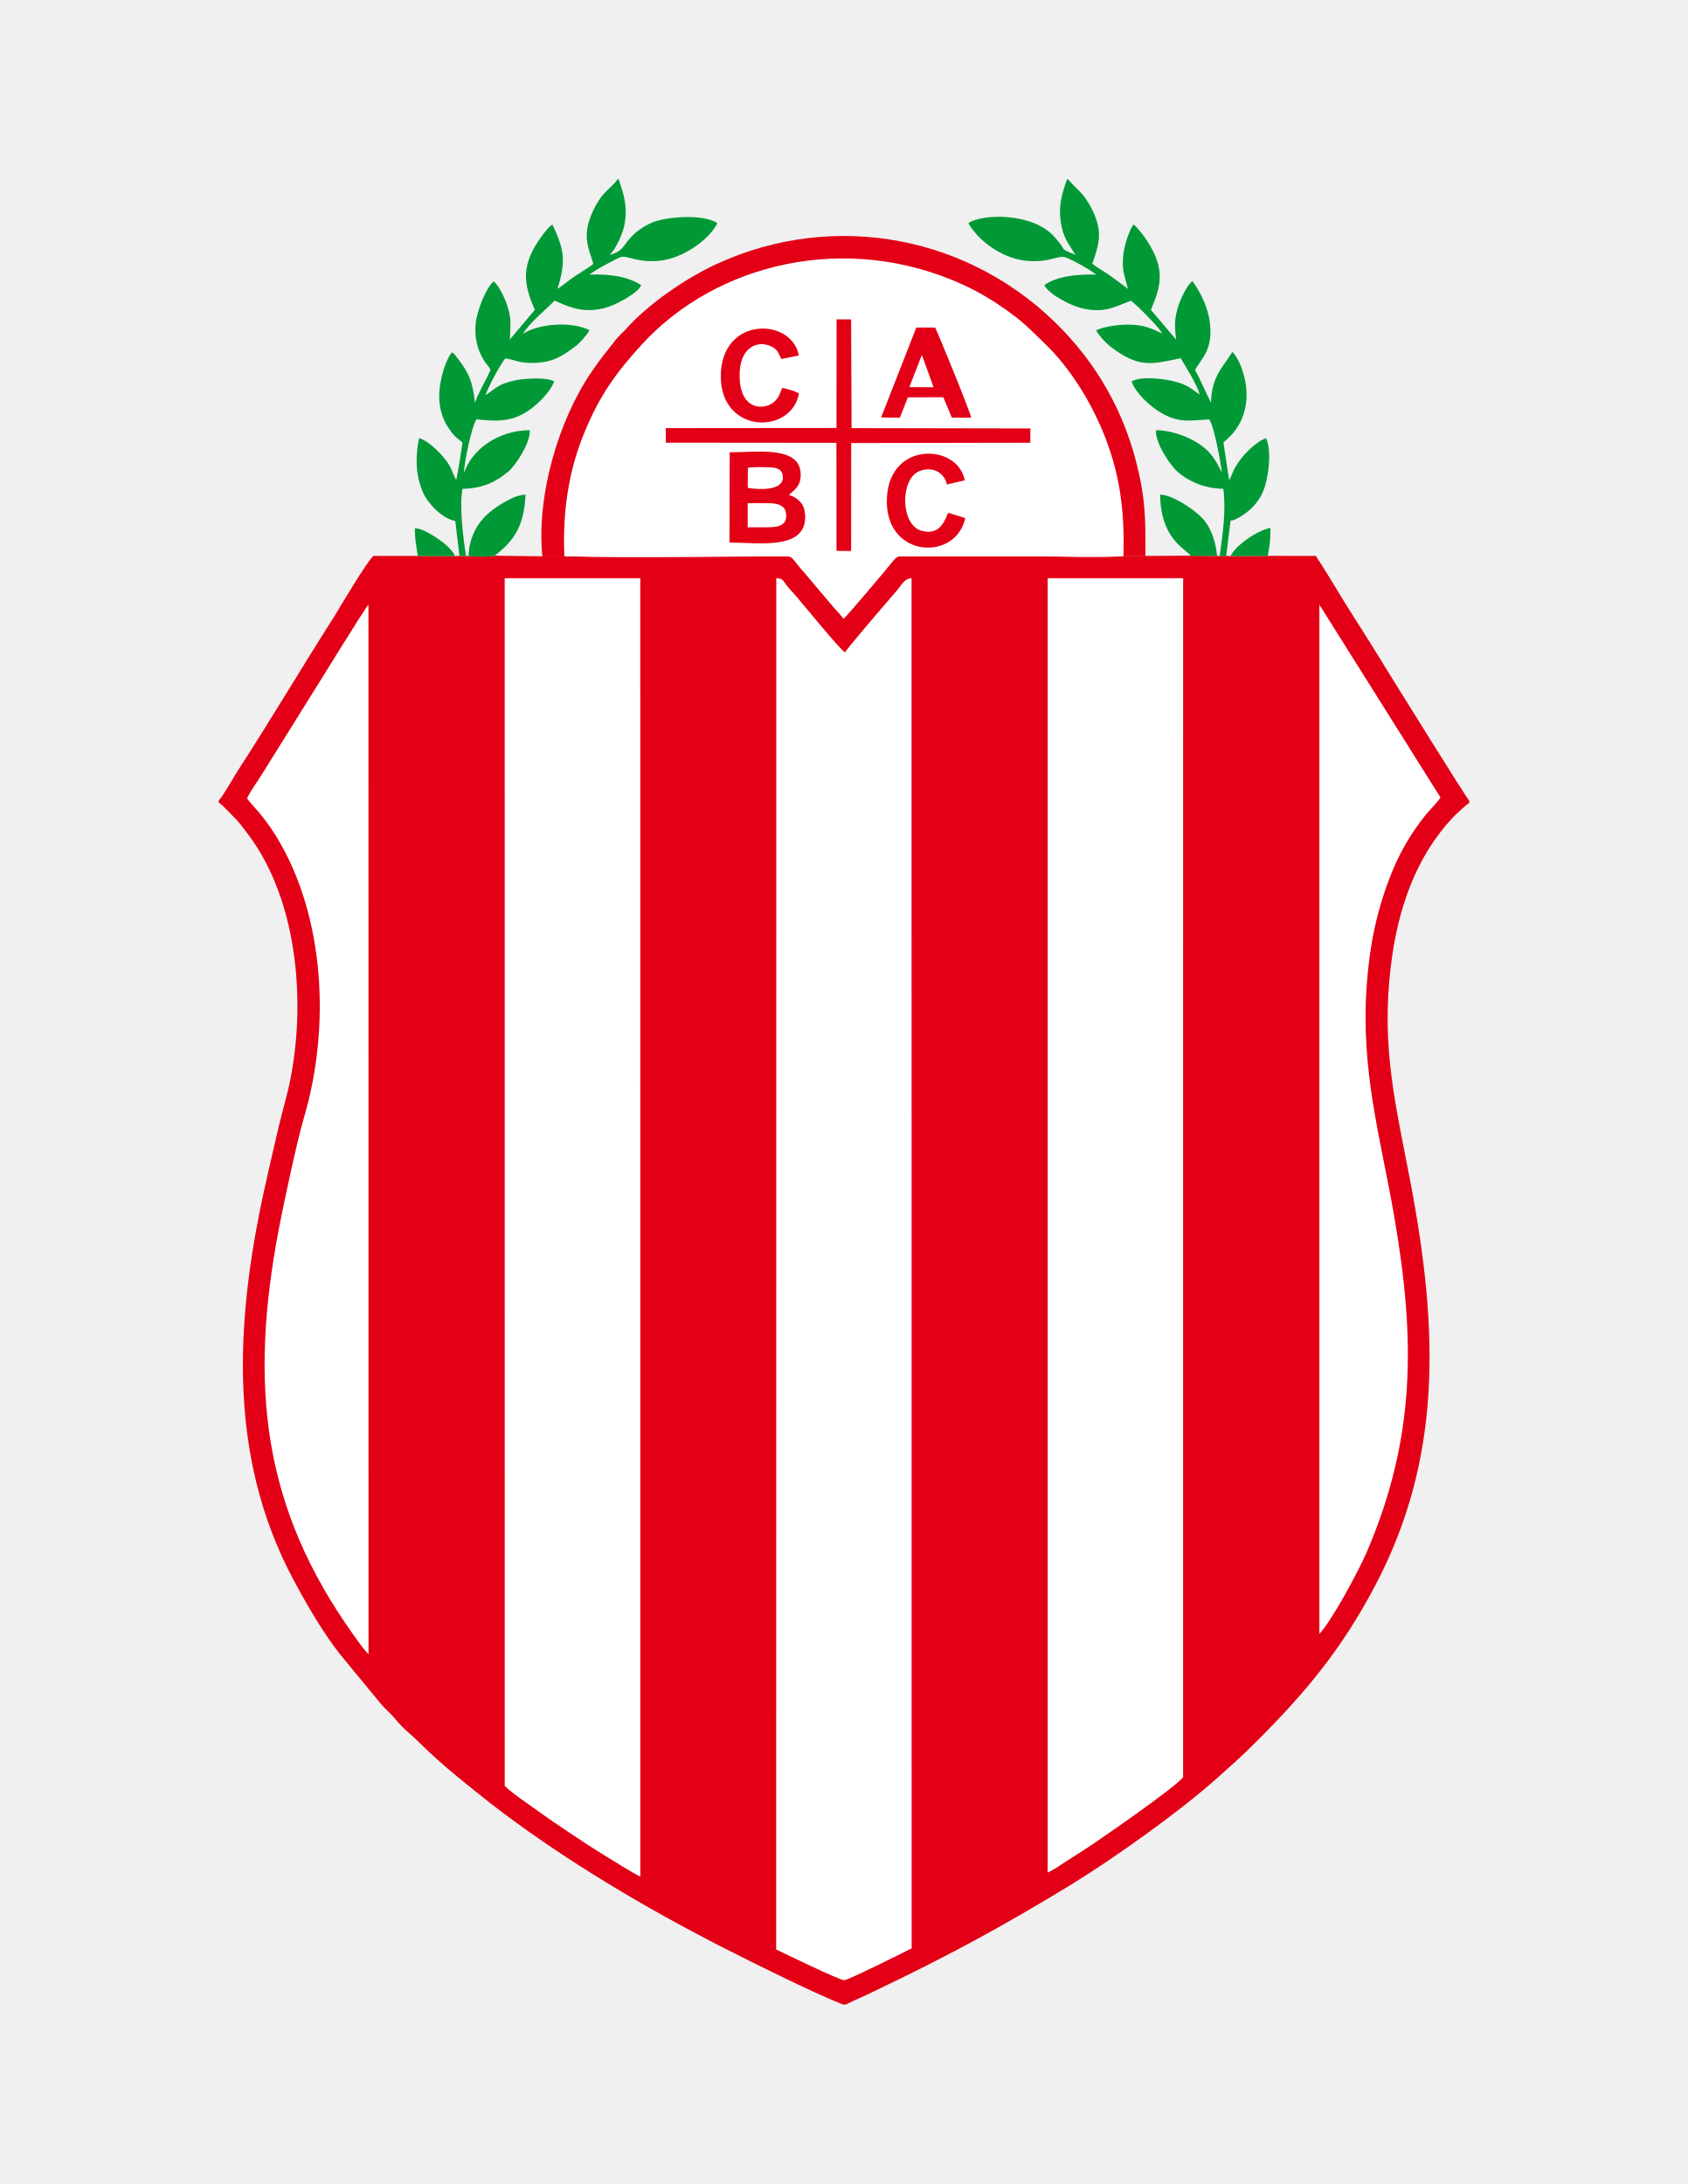
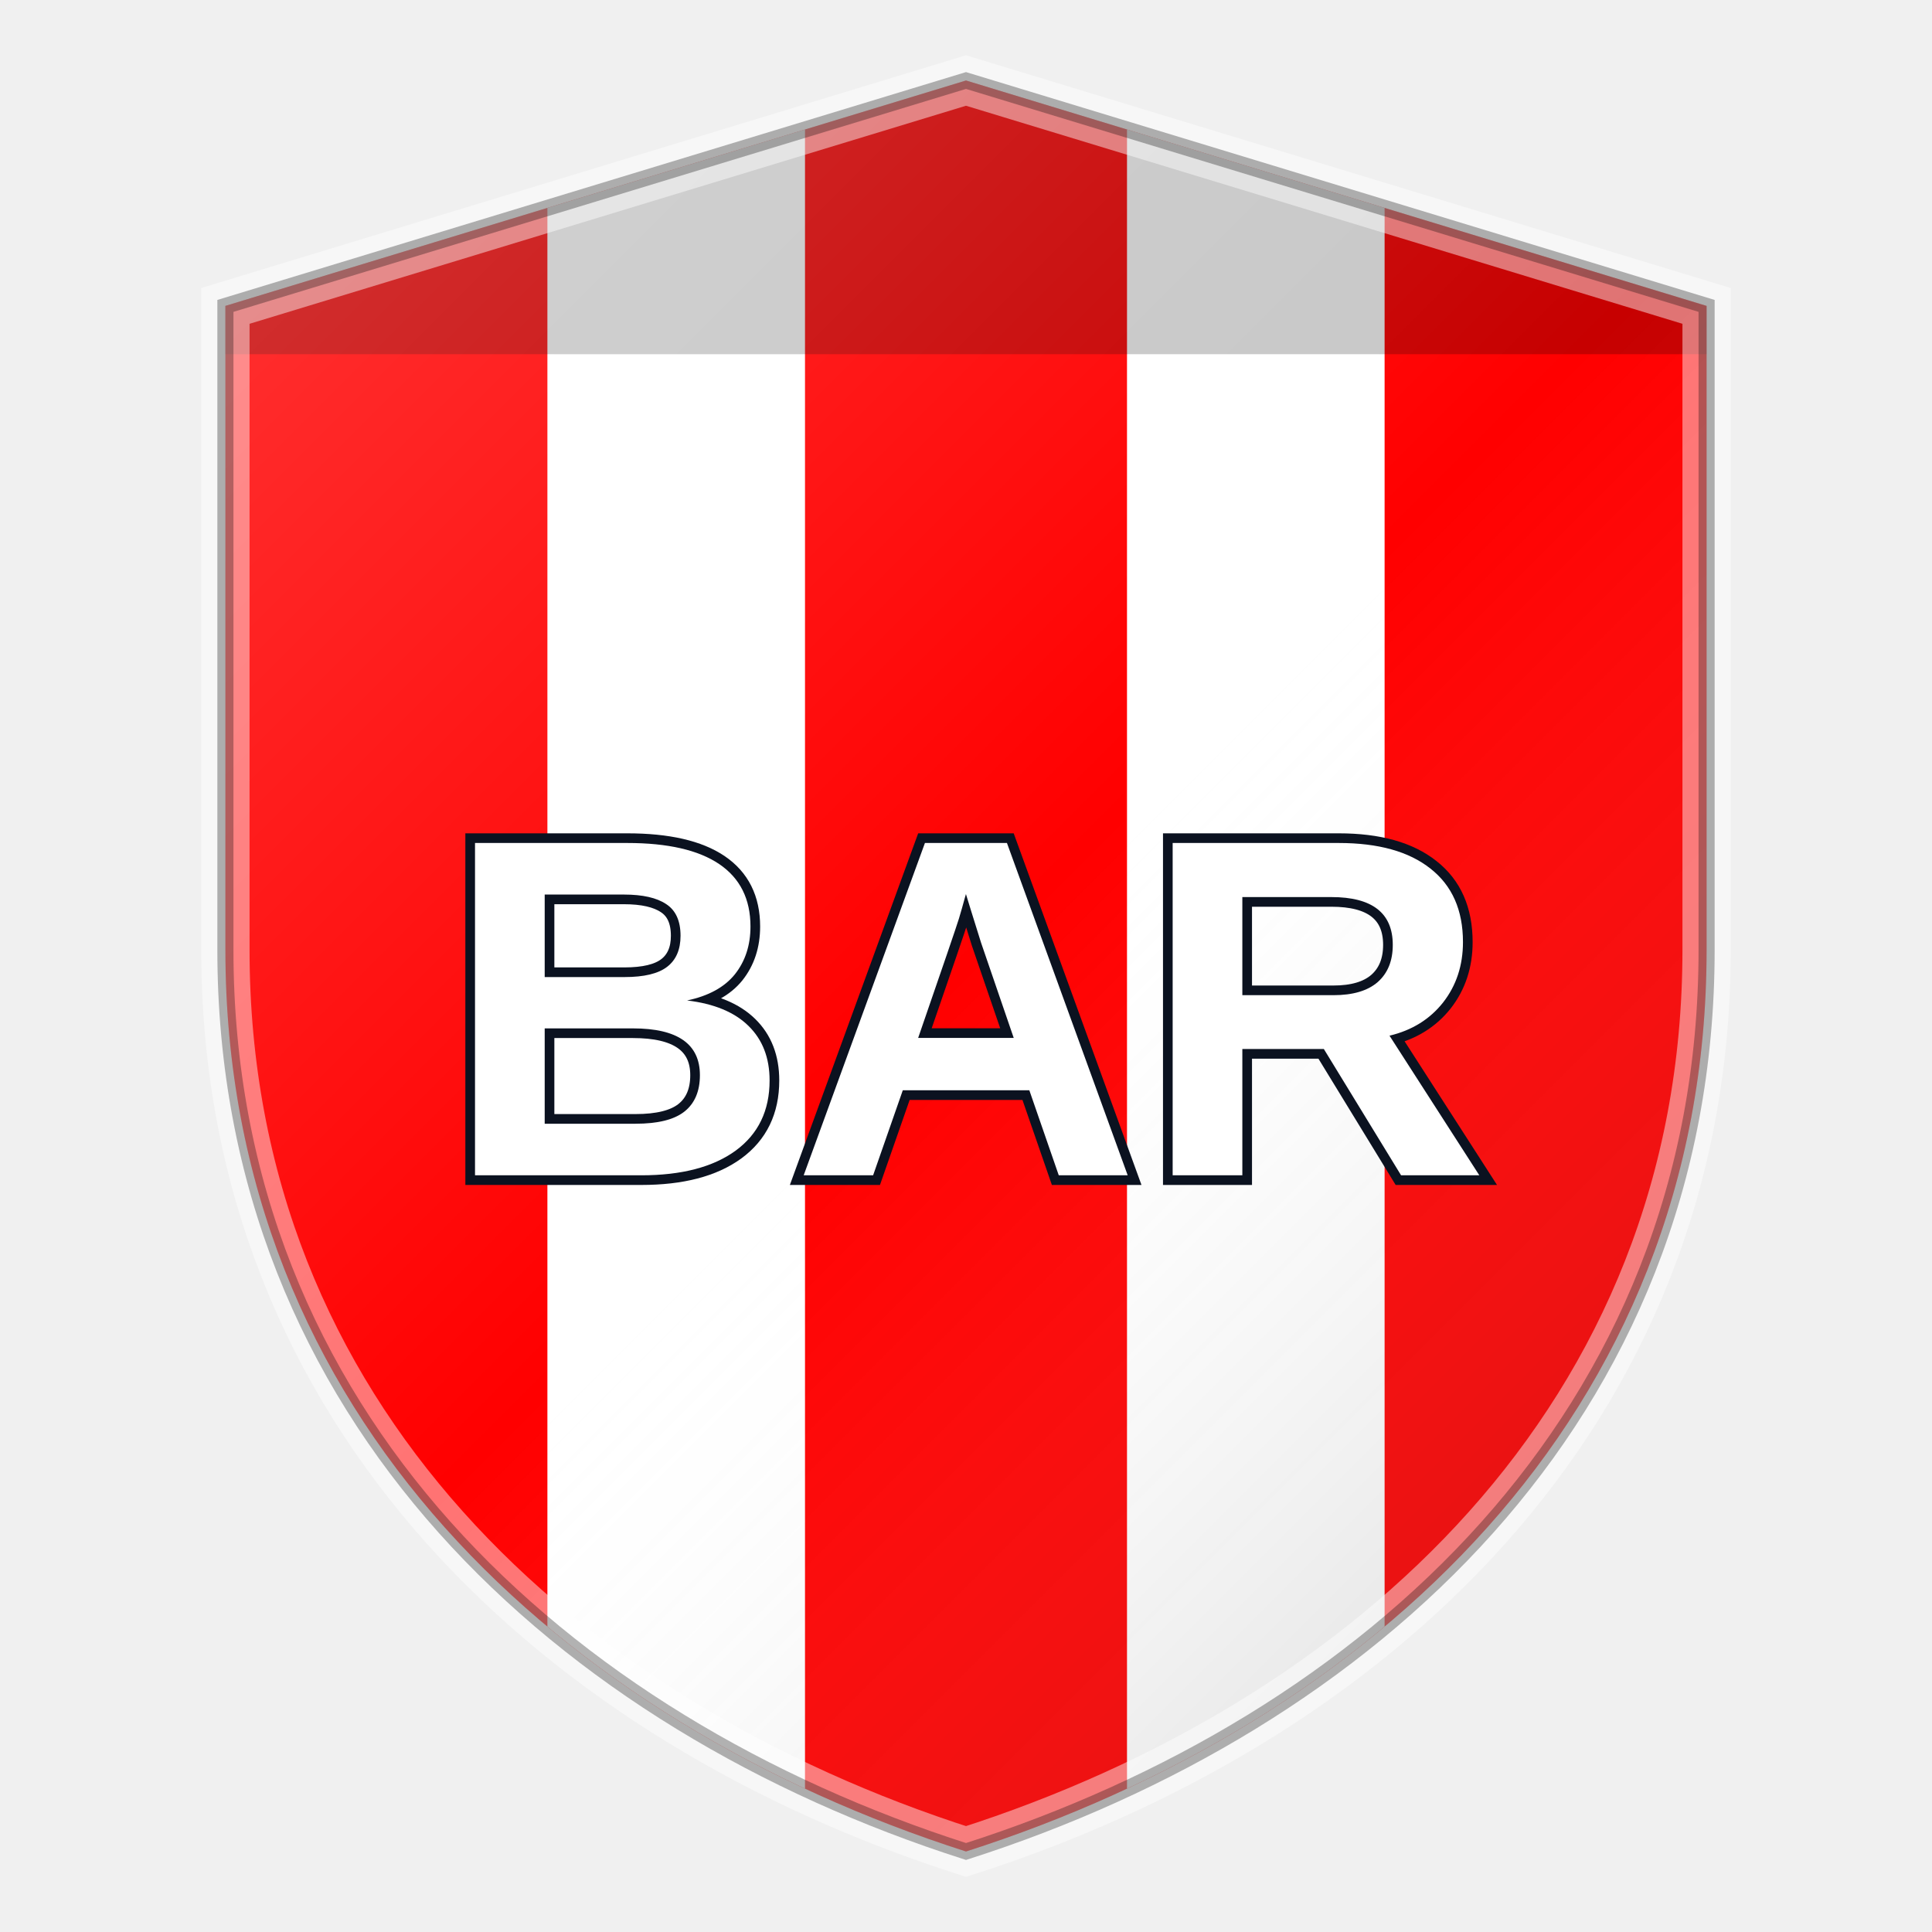
- <svg xmlns="http://www.w3.org/2000/svg" xmlns:ns1="http://xml.openoffice.org/svg/export" version="1.2" width="215.9mm" height="279.4mm" viewBox="0 0 21590 27940" preserveAspectRatio="xMidYMid" fill-rule="evenodd" stroke-width="28.222" stroke-linejoin="round" xml:space="preserve">
-   <defs class="ClipPathGroup">
-     <clipPath id="presentation_clip_path" clipPathUnits="userSpaceOnUse">
-       <rect x="0" y="0" width="21590" height="27940" />
-     </clipPath>
-     <clipPath id="presentation_clip_path_shrink" clipPathUnits="userSpaceOnUse">
-       <rect x="21" y="27" width="21547" height="27885" />
+ <svg xmlns="http://www.w3.org/2000/svg" viewBox="0 0 120 120" width="120" height="120" role="img" aria-label="Barracas Central">
+   <defs>
+     <linearGradient id="base" x1="0" y1="0" x2="0" y2="1">
+       <stop offset="0" stop-color="#FF0000" />
+       <stop offset="1" stop-color="#FFFFFF" />
+     </linearGradient>
+     <linearGradient id="luz" x1="0" y1="0" x2="1" y2="1">
+       <stop offset="0" stop-color="#ffffff" stop-opacity="0.25" />
+       <stop offset="0.5" stop-color="#ffffff" stop-opacity="0" />
+       <stop offset="1" stop-color="#000000" stop-opacity="0.28" />
+     </linearGradient>
+     <clipPath id="dentro">
+       <path d="M60 5 L106 19 V59 C106 88 85 107 60 115 C35 107 14 88 14 59 V19 Z" />
    </clipPath>
  </defs>
-   <defs class="TextShapeIndex">
-     <g ns1:slide="id1" ns1:id-list="id3 id4 id5 id6 id7 id8 id9 id10 id11 id12 id13 id14 id15 id16 id17 id18 id19 id20 id21 id22 id23 id24 id25 id26 id27 id28" />
-   </defs>
-   <defs class="EmbeddedBulletChars">
-     <g id="bullet-char-template-57356" transform="scale(0.0004882812,-0.0004882812)">
-       <path d="M 580,1141 L 1163,571 580,0 -4,571 580,1141 Z" />
-     </g>
-     <g id="bullet-char-template-57354" transform="scale(0.0004882812,-0.0004882812)">
-       <path d="M 8,1128 L 1137,1128 1137,0 8,0 8,1128 Z" />
-     </g>
-     <g id="bullet-char-template-10146" transform="scale(0.0004882812,-0.0004882812)">
-       <path d="M 174,0 L 602,739 174,1481 1456,739 174,0 Z M 1358,739 L 309,1346 659,739 1358,739 Z" />
-     </g>
-     <g id="bullet-char-template-10132" transform="scale(0.0004882812,-0.0004882812)">
-       <path d="M 2015,739 L 1276,0 717,0 1260,543 174,543 174,936 1260,936 717,1481 1274,1481 2015,739 Z" />
-     </g>
-     <g id="bullet-char-template-10007" transform="scale(0.0004882812,-0.0004882812)">
-       <path d="M 0,-2 C -7,14 -16,27 -25,37 L 356,567 C 262,823 215,952 215,954 215,979 228,992 255,992 264,992 276,990 289,987 310,991 331,999 354,1012 L 381,999 492,748 772,1049 836,1024 860,1049 C 881,1039 901,1025 922,1006 886,937 835,863 770,784 769,783 710,716 594,584 L 774,223 C 774,196 753,168 711,139 L 727,119 C 717,90 699,76 672,76 641,76 570,178 457,381 L 164,-76 C 142,-110 111,-127 72,-127 30,-127 9,-110 8,-76 1,-67 -2,-52 -2,-32 -2,-23 -1,-13 0,-2 Z" />
-     </g>
-     <g id="bullet-char-template-10004" transform="scale(0.0004882812,-0.0004882812)">
-       <path d="M 285,-33 C 182,-33 111,30 74,156 52,228 41,333 41,471 41,549 55,616 82,672 116,743 169,778 240,778 293,778 328,747 346,684 L 369,508 C 377,444 397,411 428,410 L 1163,1116 C 1174,1127 1196,1133 1229,1133 1271,1133 1292,1118 1292,1087 L 1292,965 C 1292,929 1282,901 1262,881 L 442,47 C 390,-6 338,-33 285,-33 Z" />
-     </g>
-     <g id="bullet-char-template-9679" transform="scale(0.0004882812,-0.0004882812)">
-       <path d="M 813,0 C 632,0 489,54 383,161 276,268 223,411 223,592 223,773 276,916 383,1023 489,1130 632,1184 813,1184 992,1184 1136,1130 1245,1023 1353,916 1407,772 1407,592 1407,412 1353,268 1245,161 1136,54 992,0 813,0 Z" />
-     </g>
-     <g id="bullet-char-template-8226" transform="scale(0.0004882812,-0.0004882812)">
-       <path d="M 346,457 C 273,457 209,483 155,535 101,586 74,649 74,723 74,796 101,859 155,911 209,963 273,989 346,989 419,989 480,963 531,910 582,859 608,796 608,723 608,648 583,586 532,535 482,483 420,457 346,457 Z" />
-     </g>
-     <g id="bullet-char-template-8211" transform="scale(0.0004882812,-0.0004882812)">
-       <path d="M -4,459 L 1135,459 1135,606 -4,606 -4,459 Z" />
-     </g>
-     <g id="bullet-char-template-61548" transform="scale(0.0004882812,-0.0004882812)">
-       <path d="M 173,740 C 173,903 231,1043 346,1159 462,1274 601,1332 765,1332 928,1332 1067,1274 1183,1159 1299,1043 1357,903 1357,740 1357,577 1299,437 1183,322 1067,206 928,148 765,148 601,148 462,206 346,322 231,437 173,577 173,740 Z" />
-     </g>
-   </defs>
-   <g>
-     <g id="id2" class="Master_Slide">
-       <g id="bg-id2" class="Background" />
-       <g id="bo-id2" class="BackgroundObjects" />
-     </g>
+   <path d="M60 5 L106 19 V59 C106 88 85 107 60 115 C35 107 14 88 14 59 V19 Z" fill="#FF0000" />
+   <g clip-path="url(#dentro)">
+     <rect x="34" y="0" width="16" height="120" fill="#FFFFFF" />
+     <rect x="70" y="0" width="16" height="120" fill="#FFFFFF" />
  </g>
-   <g class="SlideGroup">
-     <g>
-       <g id="container-id1">
-         <g id="id1" class="Slide" clip-path="url(#presentation_clip_path)">
-           <g class="Page">
-             <g class="Group">
-               <g class="com.sun.star.drawing.ClosedBezierShape">
-                 <g id="id3">
-                   <rect class="BoundingBox" stroke="none" fill="none" x="2798" y="7109" width="15997" height="18539" />
-                   <path fill="rgb(227,0,22)" stroke="none" d="M 2798,10240 L 2798,10268 C 2849,10298 2943,10406 2995,10456 3054,10514 3113,10593 3168,10666 3801,11502 3912,12781 3718,13790 3676,14006 3616,14199 3567,14406 3517,14616 3469,14826 3421,15039 3018,16792 2882,18584 3757,20216 3937,20551 4130,20883 4346,21159 L 4865,21789 C 4924,21863 4993,21914 5052,21986 5169,22130 5244,22174 5341,22271 5494,22423 5678,22589 5845,22725 6165,22986 6362,23146 6717,23399 7620,24042 8608,24603 9624,25104 9955,25267 10320,25449 10675,25599 10841,25669 10776,25658 10943,25585 11034,25545 11118,25505 11205,25463 12126,25023 12825,24645 13690,24117 14229,23788 15092,23176 15580,22737 15794,22545 15858,22493 16076,22275 16697,21655 17155,21107 17580,20305 18450,18666 18405,17028 18038,15103 17854,14138 17663,13396 17792,12349 17879,11637 18106,10966 18584,10459 18614,10427 18759,10288 18793,10273 L 18793,10242 C 18762,10216 17855,8755 17810,8682 17648,8419 17487,8156 17321,7899 17155,7642 17001,7368 16831,7112 L 16217,7111 15742,7114 15684,7111 15601,7113 15570,7112 15234,7109 14652,7112 14369,7115 C 14017,7133 13622,7117 13265,7117 L 11623,7117 C 11501,7116 11483,7099 11419,7180 11352,7265 10837,7876 10790,7914 10758,7868 10710,7818 10665,7768 L 10289,7323 C 10082,7096 10180,7116 9954,7117 9062,7119 8093,7135 7219,7116 L 6938,7117 6327,7109 C 6249,7126 6074,7123 5993,7112 L 5962,7113 5877,7112 5819,7113 5344,7112 4781,7112 C 4727,7123 4299,7850 4274,7889 3864,8531 3453,9226 3042,9859 2997,9929 2845,10198 2798,10240 Z" />
-                 </g>
-               </g>
-               <g class="com.sun.star.drawing.ClosedBezierShape">
-                 <g id="id4">
-                   <rect class="BoundingBox" stroke="none" fill="none" x="9926" y="7397" width="1740" height="17938" />
-                   <path fill="rgb(255,255,255)" stroke="none" d="M 9926,24938 C 10026,24987 10745,25337 10801,25333 10853,25329 11570,24973 11665,24923 L 11664,7397 C 11565,7397 11533,7491 11426,7609 11382,7657 11370,7675 11325,7726 11246,7816 10838,8295 10809,8346 10748,8316 10264,7718 10173,7615 10131,7567 10102,7539 10064,7491 10023,7440 10018,7397 9927,7397 L 9926,24938 Z" />
-                 </g>
-               </g>
-               <g class="com.sun.star.drawing.ClosedBezierShape">
-                 <g id="id5">
-                   <rect class="BoundingBox" stroke="none" fill="none" x="8188" y="7397" width="1741" height="17541" />
-                   <path fill="rgb(227,0,22)" stroke="none" d="M 8189,24007 C 8242,24059 8512,24200 8601,24250 8746,24331 8890,24406 9036,24486 9309,24637 9638,24809 9927,24937 L 9928,7397 8188,7397 8189,24007 Z" />
-                 </g>
-               </g>
-               <g class="com.sun.star.drawing.ClosedBezierShape">
-                 <g id="id6">
-                   <rect class="BoundingBox" stroke="none" fill="none" x="11662" y="7397" width="1741" height="17526" />
-                   <path fill="rgb(227,0,22)" stroke="none" d="M 11663,24922 C 11965,24782 12261,24610 12551,24456 12696,24378 12831,24298 12979,24213 13091,24149 13321,24027 13402,23956 L 13401,7397 11662,7397 11663,24922 Z" />
-                 </g>
-               </g>
-               <g class="com.sun.star.drawing.ClosedBezierShape">
-                 <g id="id7">
-                   <rect class="BoundingBox" stroke="none" fill="none" x="6453" y="7397" width="1739" height="16611" />
-                   <path fill="rgb(255,255,255)" stroke="none" d="M 6453,22844 C 6556,22946 6734,23061 6864,23156 7005,23258 7145,23353 7293,23452 7435,23547 7581,23643 7734,23737 7831,23796 8112,23974 8191,24007 L 8190,7397 6453,7397 6453,22844 Z" />
-                 </g>
-               </g>
-               <g class="com.sun.star.drawing.ClosedBezierShape">
-                 <g id="id8">
-                   <rect class="BoundingBox" stroke="none" fill="none" x="13401" y="7397" width="1738" height="16560" />
-                   <path fill="rgb(255,255,255)" stroke="none" d="M 13401,23956 C 13474,23923 13570,23857 13634,23815 13711,23765 13785,23720 13859,23671 14051,23547 15052,22856 15136,22732 L 15137,7397 13401,7397 13401,23956 Z" />
-                 </g>
-               </g>
-               <g class="com.sun.star.drawing.ClosedBezierShape">
-                 <g id="id9">
-                   <rect class="BoundingBox" stroke="none" fill="none" x="4712" y="7395" width="1744" height="15450" />
-                   <path fill="rgb(227,0,22)" stroke="none" d="M 4712,7734 L 4712,21161 C 4787,21319 5374,21914 5528,22056 L 5747,22262 C 5836,22354 6388,22817 6454,22844 L 6453,7397 4932,7396 C 4894,7417 4726,7688 4712,7734 Z" />
-                 </g>
-               </g>
-               <g class="com.sun.star.drawing.ClosedBezierShape">
-                 <g id="id10">
-                   <rect class="BoundingBox" stroke="none" fill="none" x="15134" y="7396" width="1745" height="15337" />
-                   <path fill="rgb(227,0,22)" stroke="none" d="M 15135,22732 C 15267,22671 15979,21984 16070,21887 16210,21738 16352,21582 16490,21416 16563,21328 16845,20986 16878,20900 L 16878,7735 C 16849,7645 16724,7490 16678,7396 L 15136,7397 15135,22732 Z" />
-                 </g>
-               </g>
-               <g class="com.sun.star.drawing.ClosedBezierShape">
-                 <g id="id11">
-                   <rect class="BoundingBox" stroke="none" fill="none" x="7215" y="3306" width="7160" height="4610" />
-                   <path fill="rgb(255,255,255)" stroke="none" d="M 7219,7117 C 8093,7136 9061,7120 9953,7118 10179,7117 10082,7096 10288,7324 L 10664,7769 C 10709,7819 10757,7869 10790,7915 10837,7877 11352,7266 11419,7180 11483,7099 11501,7117 11623,7118 L 13265,7118 C 13623,7118 14017,7134 14370,7116 14390,6521 14319,6035 14114,5536 13933,5093 13659,4681 13387,4417 13212,4248 13118,4141 12901,3986 12728,3861 12535,3741 12316,3641 10831,2963 9164,3362 8208,4408 7884,4763 7676,5048 7478,5525 7276,6013 7195,6531 7219,7117 Z" />
-                 </g>
-               </g>
-               <g class="com.sun.star.drawing.ClosedBezierShape">
-                 <g id="id12">
-                   <rect class="BoundingBox" stroke="none" fill="none" x="3160" y="7735" width="1555" height="13428" />
-                   <path fill="rgb(255,255,255)" stroke="none" d="M 4714,21162 L 4713,7735 C 4665,7784 3997,8873 3933,8971 L 3350,9906 C 3293,9998 3200,10125 3160,10214 3211,10292 3354,10409 3533,10699 4165,11729 4225,13163 3887,14301 3799,14599 3629,15397 3567,15720 3182,17739 3363,19293 4522,20916 4577,20992 4652,21103 4714,21162 Z" />
-                 </g>
-               </g>
-               <g class="com.sun.star.drawing.ClosedBezierShape">
-                 <g id="id13">
-                   <rect class="BoundingBox" stroke="none" fill="none" x="16877" y="7736" width="1550" height="13166" />
-                   <path fill="rgb(255,255,255)" stroke="none" d="M 16877,20901 C 17035,20738 17383,20089 17484,19853 18111,18391 18106,17129 17833,15555 17656,14534 17403,13706 17483,12596 17518,12099 17611,11655 17778,11225 17894,10923 18038,10675 18230,10433 18278,10372 18400,10252 18426,10202 L 16877,7736 16877,20901 Z" />
-                 </g>
-               </g>
-               <g class="com.sun.star.drawing.ClosedBezierShape">
-                 <g id="id14">
-                   <rect class="BoundingBox" stroke="none" fill="none" x="12387" y="2295" width="3849" height="4820" />
-                   <path fill="rgb(0,153,54)" stroke="none" d="M 15602,7114 L 15685,7112 15737,6688 C 15750,6624 15715,6698 15852,6618 15978,6545 16082,6450 16151,6301 16222,6147 16275,5772 16194,5606 16054,5654 15874,5844 15800,5978 15771,6030 15748,6099 15723,6147 L 15649,5660 C 16184,5235 15848,4551 15762,4504 15650,4691 15496,4812 15491,5153 15421,5017 15361,4870 15286,4731 15387,4568 15510,4464 15478,4148 15455,3924 15350,3732 15253,3595 15177,3657 15104,3820 15074,3911 15020,4073 15024,4171 15045,4346 L 14722,3964 C 14855,3648 14907,3442 14671,3078 14632,3018 14540,2897 14498,2872 14443,2952 14384,3131 14370,3250 14345,3454 14385,3521 14428,3695 14349,3638 14285,3586 14205,3530 14127,3475 14048,3432 13972,3375 14053,3141 14104,2990 13997,2740 13958,2648 13907,2563 13856,2498 13813,2445 13706,2351 13665,2295 L 13648,2295 C 13586,2473 13539,2621 13567,2827 13596,3043 13672,3122 13757,3261 13552,3176 13635,3206 13550,3104 13525,3074 13516,3064 13494,3038 13220,2713 12554,2734 12387,2855 12497,3054 12791,3302 13128,3336 13430,3366 13536,3257 13633,3294 13745,3338 13942,3449 14021,3513 13797,3507 13517,3529 13358,3649 13417,3764 13687,3908 13845,3945 14143,4014 14276,3914 14470,3846 14503,3883 14538,3905 14574,3941 14635,4001 14844,4210 14865,4266 14730,4201 14635,4158 14456,4153 14331,4149 14123,4175 14022,4225 14045,4283 14158,4399 14204,4434 14560,4703 14707,4668 15102,4582 15171,4700 15300,4897 15347,5047 15317,5031 15284,5002 15256,4984 15223,4961 15206,4949 15171,4932 14982,4839 14581,4805 14475,4881 14525,5024 14701,5191 14842,5275 15070,5412 15204,5382 15469,5365 15532,5460 15615,5913 15630,6047 15539,5861 15475,5765 15315,5664 15183,5581 14974,5504 14788,5503 14770,5669 14985,5968 15057,6031 15189,6149 15401,6251 15648,6253 15686,6538 15638,6839 15602,7114 Z" />
-                 </g>
-               </g>
-               <g class="com.sun.star.drawing.ClosedBezierShape">
-                 <g id="id15">
-                   <rect class="BoundingBox" stroke="none" fill="none" x="5329" y="2295" width="3848" height="4820" />
-                   <path fill="rgb(0,153,54)" stroke="none" d="M 5877,7113 L 5962,7114 C 5925,6891 5874,6481 5916,6253 6182,6251 6358,6154 6506,6030 6580,5968 6790,5672 6776,5503 6372,5506 6034,5750 5935,6053 5936,5921 6033,5455 6095,5364 6339,5392 6526,5397 6724,5276 6859,5194 7028,5032 7089,4881 7004,4820 6695,4843 6587,4866 6374,4912 6342,4968 6210,5056 6246,4950 6397,4663 6465,4584 6588,4605 6637,4642 6793,4643 7057,4644 7179,4567 7366,4426 7419,4387 7506,4287 7541,4225 7312,4105 6878,4142 6690,4271 6753,4149 7010,3934 7095,3846 7296,3937 7470,4007 7730,3942 7870,3907 8160,3752 8202,3649 8024,3530 7783,3505 7542,3513 7599,3459 7899,3301 7940,3289 8029,3263 8148,3368 8449,3334 8731,3303 9069,3073 9176,2855 9007,2738 8542,2766 8345,2846 8224,2895 8119,2978 8056,3051 7968,3151 7962,3217 7798,3262 7872,3193 7974,2989 7995,2837 8025,2618 7974,2476 7915,2295 L 7899,2295 C 7811,2421 7693,2446 7567,2740 7440,3037 7541,3199 7589,3375 7551,3412 7412,3494 7359,3530 7275,3587 7215,3641 7132,3694 7244,3332 7215,3189 7066,2872 7014,2901 6931,3017 6886,3084 6654,3430 6711,3665 6841,3964 L 6522,4343 C 6526,4163 6549,4094 6489,3912 6451,3797 6386,3663 6315,3599 6215,3686 6100,3974 6084,4145 6068,4324 6106,4475 6194,4617 6221,4659 6253,4687 6274,4731 6220,4862 6125,5010 6075,5152 6047,4887 5998,4765 5838,4563 5806,4523 5812,4525 5780,4508 5677,4641 5599,4952 5622,5152 5635,5266 5670,5371 5725,5456 5798,5569 5821,5586 5916,5661 5906,5741 5852,6086 5835,6139 5803,6087 5783,6017 5753,5962 5683,5836 5493,5645 5361,5604 5311,5841 5315,6078 5408,6293 5471,6439 5653,6634 5824,6665 L 5877,7113 Z" />
-                 </g>
-               </g>
-               <g class="com.sun.star.drawing.ClosedBezierShape">
-                 <g id="id16">
-                   <rect class="BoundingBox" stroke="none" fill="none" x="5994" y="6328" width="730" height="795" />
-                   <path fill="rgb(0,153,54)" stroke="none" d="M 5994,7113 C 6074,7124 6250,7127 6328,7110 6565,6922 6701,6752 6723,6328 6553,6330 6308,6511 6227,6585 6110,6693 5999,6875 5994,7113 Z" />
-                 </g>
-               </g>
-               <g class="com.sun.star.drawing.ClosedBezierShape">
-                 <g id="id17">
-                   <rect class="BoundingBox" stroke="none" fill="none" x="14839" y="6327" width="731" height="787" />
-                   <path fill="rgb(0,153,54)" stroke="none" d="M 15233,7110 L 15569,7113 C 15544,6874 15465,6699 15335,6586 15248,6510 15014,6337 14840,6327 14845,6880 15141,7006 15233,7110 Z" />
-                 </g>
-               </g>
-               <g class="com.sun.star.drawing.ClosedBezierShape">
-                 <g id="id18">
-                   <rect class="BoundingBox" stroke="none" fill="none" x="5307" y="6758" width="516" height="359" />
-                   <path fill="rgb(0,153,54)" stroke="none" d="M 5345,7114 L 5821,7115 C 5791,7036 5674,6940 5603,6893 5542,6852 5396,6755 5307,6759 5305,6894 5325,6988 5345,7114 Z" />
-                 </g>
-               </g>
-               <g class="com.sun.star.drawing.ClosedBezierShape">
-                 <g id="id19">
-                   <rect class="BoundingBox" stroke="none" fill="none" x="15741" y="6753" width="512" height="363" />
-                   <path fill="rgb(0,153,54)" stroke="none" d="M 15741,7115 L 16217,7112 C 16240,6974 16254,6905 16251,6753 16063,6791 15789,6995 15741,7115 Z" />
-                 </g>
-               </g>
-               <g class="Group">
-                 <g class="com.sun.star.drawing.ClosedBezierShape">
-                   <g id="id20">
-                     <rect class="BoundingBox" stroke="none" fill="none" x="6925" y="3018" width="7729" height="4102" />
-                     <path fill="rgb(227,0,22)" stroke="none" d="M 6938,7118 L 7219,7118 C 7194,6532 7276,6013 7478,5526 7676,5049 7884,4764 8208,4409 9164,3362 10831,2963 12316,3641 12535,3741 12728,3861 12901,3986 13118,4142 13212,4249 13387,4418 13659,4682 13933,5094 14114,5537 14318,6035 14390,6522 14370,7117 L 14652,7114 C 14652,6777 14657,6517 14596,6191 14449,5402 14099,4747 13588,4216 12441,3023 10683,2678 9163,3379 8772,3560 8294,3887 8008,4209 7970,4252 7918,4293 7881,4341 7746,4517 7717,4538 7563,4763 7143,5378 6860,6344 6938,7118 Z" />
-                   </g>
-                 </g>
-                 <g class="com.sun.star.drawing.PolyPolygonShape">
-                   <g id="id21">
-                     <rect class="BoundingBox" stroke="none" fill="none" x="8517" y="4086" width="4664" height="2964" />
-                     <path fill="rgb(227,0,22)" stroke="none" d="M 10700,5475 L 8517,5477 8517,5663 10699,5665 10700,7047 10887,7049 10888,5668 13179,5664 13180,5481 10893,5477 10887,4086 10701,4086 10700,5475 Z" />
-                   </g>
-                 </g>
-                 <g class="com.sun.star.drawing.ClosedBezierShape">
-                   <g id="id22">
-                     <rect class="BoundingBox" stroke="none" fill="none" x="9331" y="5777" width="970" height="1176" />
-                     <path fill="rgb(227,0,22)" stroke="none" d="M 9331,6941 C 9706,6941 10334,7047 10298,6578 10287,6436 10204,6370 10091,6331 10159,6268 10238,6226 10242,6085 10254,5697 9696,5786 9334,5786 L 9331,6941 Z" />
-                   </g>
-                 </g>
-                 <g class="com.sun.star.drawing.ClosedBezierShape">
-                   <g id="id23">
-                     <rect class="BoundingBox" stroke="none" fill="none" x="11271" y="4190" width="1153" height="1156" />
-                     <path fill="rgb(227,0,22)" stroke="none" d="M 11271,5340 L 11510,5345 11613,5083 12067,5082 12175,5343 12423,5344 C 12404,5247 11984,4228 11962,4190 L 11721,4190 11271,5340 Z" />
-                   </g>
-                 </g>
-                 <g class="com.sun.star.drawing.ClosedBezierShape">
-                   <g id="id24">
-                     <rect class="BoundingBox" stroke="none" fill="none" x="11344" y="5803" width="1005" height="1204" />
-                     <path fill="rgb(227,0,22)" stroke="none" d="M 12347,6628 L 12130,6560 C 12094,6622 12042,6859 11791,6791 11514,6717 11513,6129 11758,6028 11931,5958 12083,6050 12112,6198 L 12341,6145 C 12251,5663 11334,5635 11344,6427 11353,7145 12231,7175 12347,6628 Z" />
-                   </g>
-                 </g>
-                 <g class="com.sun.star.drawing.ClosedBezierShape">
-                   <g id="id25">
-                     <rect class="BoundingBox" stroke="none" fill="none" x="9220" y="4203" width="1002" height="1203" />
-                     <path fill="rgb(227,0,22)" stroke="none" d="M 10220,5034 C 10163,4998 10081,4980 10008,4962 L 9998,4981 C 9965,5050 9971,5079 9899,5144 9789,5243 9473,5264 9461,4829 9449,4423 9706,4351 9869,4433 9953,4476 9950,4511 9995,4593 L 10219,4547 C 10123,4054 9208,4044 9220,4829 9232,5554 10121,5562 10220,5034 Z" />
-                   </g>
-                 </g>
-                 <g class="com.sun.star.drawing.ClosedBezierShape">
-                   <g id="id26">
-                     <rect class="BoundingBox" stroke="none" fill="none" x="9564" y="6437" width="495" height="311" />
-                     <path fill="rgb(255,255,255)" stroke="none" d="M 9564,6746 L 9776,6746 C 9920,6746 10071,6745 10056,6577 10043,6424 9873,6437 9735,6437 L 9564,6437 9564,6746 Z" />
-                   </g>
-                 </g>
-                 <g class="com.sun.star.drawing.ClosedBezierShape">
-                   <g id="id27">
-                     <rect class="BoundingBox" stroke="none" fill="none" x="9564" y="5976" width="452" height="282" />
-                     <path fill="rgb(255,255,255)" stroke="none" d="M 9565,6241 C 9709,6267 10011,6277 10014,6113 10015,6011 9953,5984 9856,5979 9783,5976 9630,5972 9566,5984 L 9565,6241 Z" />
-                   </g>
-                 </g>
-                 <g class="com.sun.star.drawing.PolyPolygonShape">
-                   <g id="id28">
-                     <rect class="BoundingBox" stroke="none" fill="none" x="11632" y="4541" width="311" height="415" />
-                     <path fill="rgb(255,255,255)" stroke="none" d="M 11632,4952 L 11942,4954 11792,4541 11632,4952 Z" />
-                   </g>
-                 </g>
-               </g>
-             </g>
-           </g>
-         </g>
-       </g>
-     </g>
+   <g clip-path="url(#dentro)">
+     <rect x="0" y="0" width="120" height="22" fill="#000000" fill-opacity="0.22" />
+     <rect x="0" y="0" width="120" height="120" fill="url(#luz)" />
  </g>
+   <path d="M60 5 L106 19 V59 C106 88 85 107 60 115 C35 107 14 88 14 59 V19 Z" fill="none" stroke="#ffffff" stroke-opacity="0.45" stroke-width="3" />
+   <path d="M60 5 L106 19 V59 C106 88 85 107 60 115 C35 107 14 88 14 59 V19 Z" fill="none" stroke="#000000" stroke-opacity="0.30" stroke-width="1" />
+   <text x="60" y="73" text-anchor="middle" font-family="Impact, 'Arial Black', Arial, sans-serif" font-size="30" font-weight="900" fill="#ffffff" stroke="#0b1220" stroke-width="1.2" paint-order="stroke">BAR</text>
</svg>
